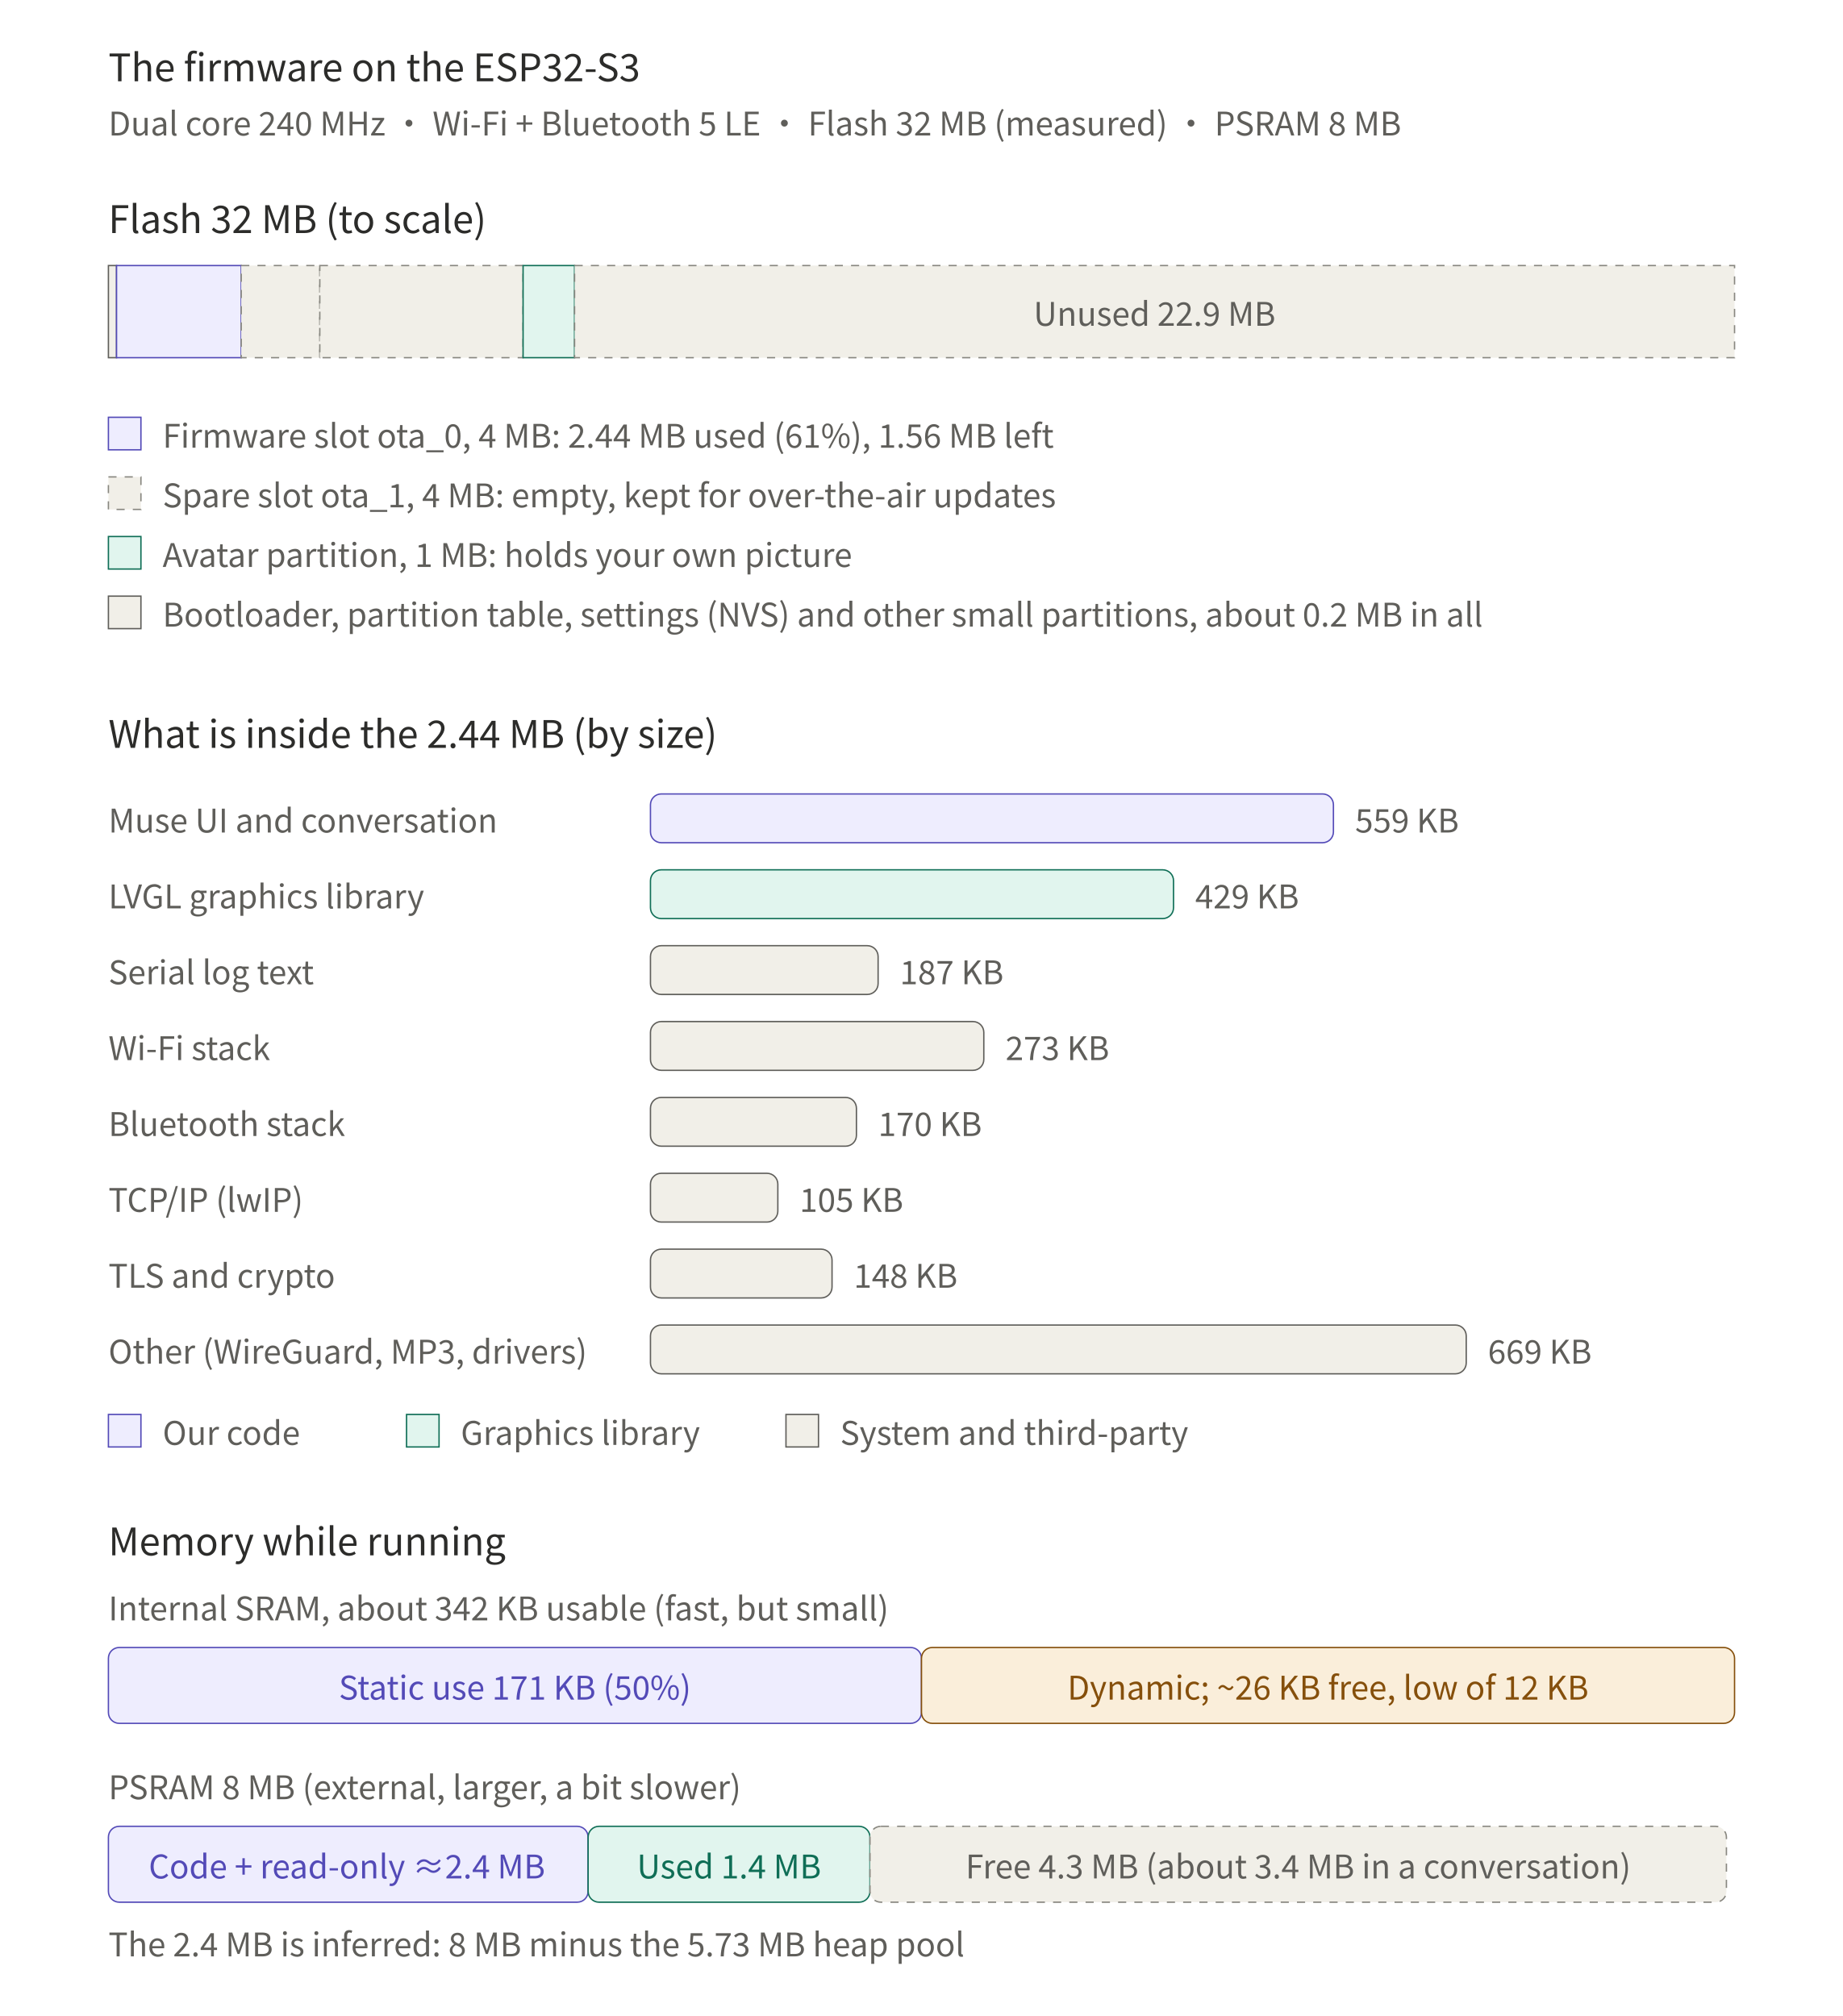
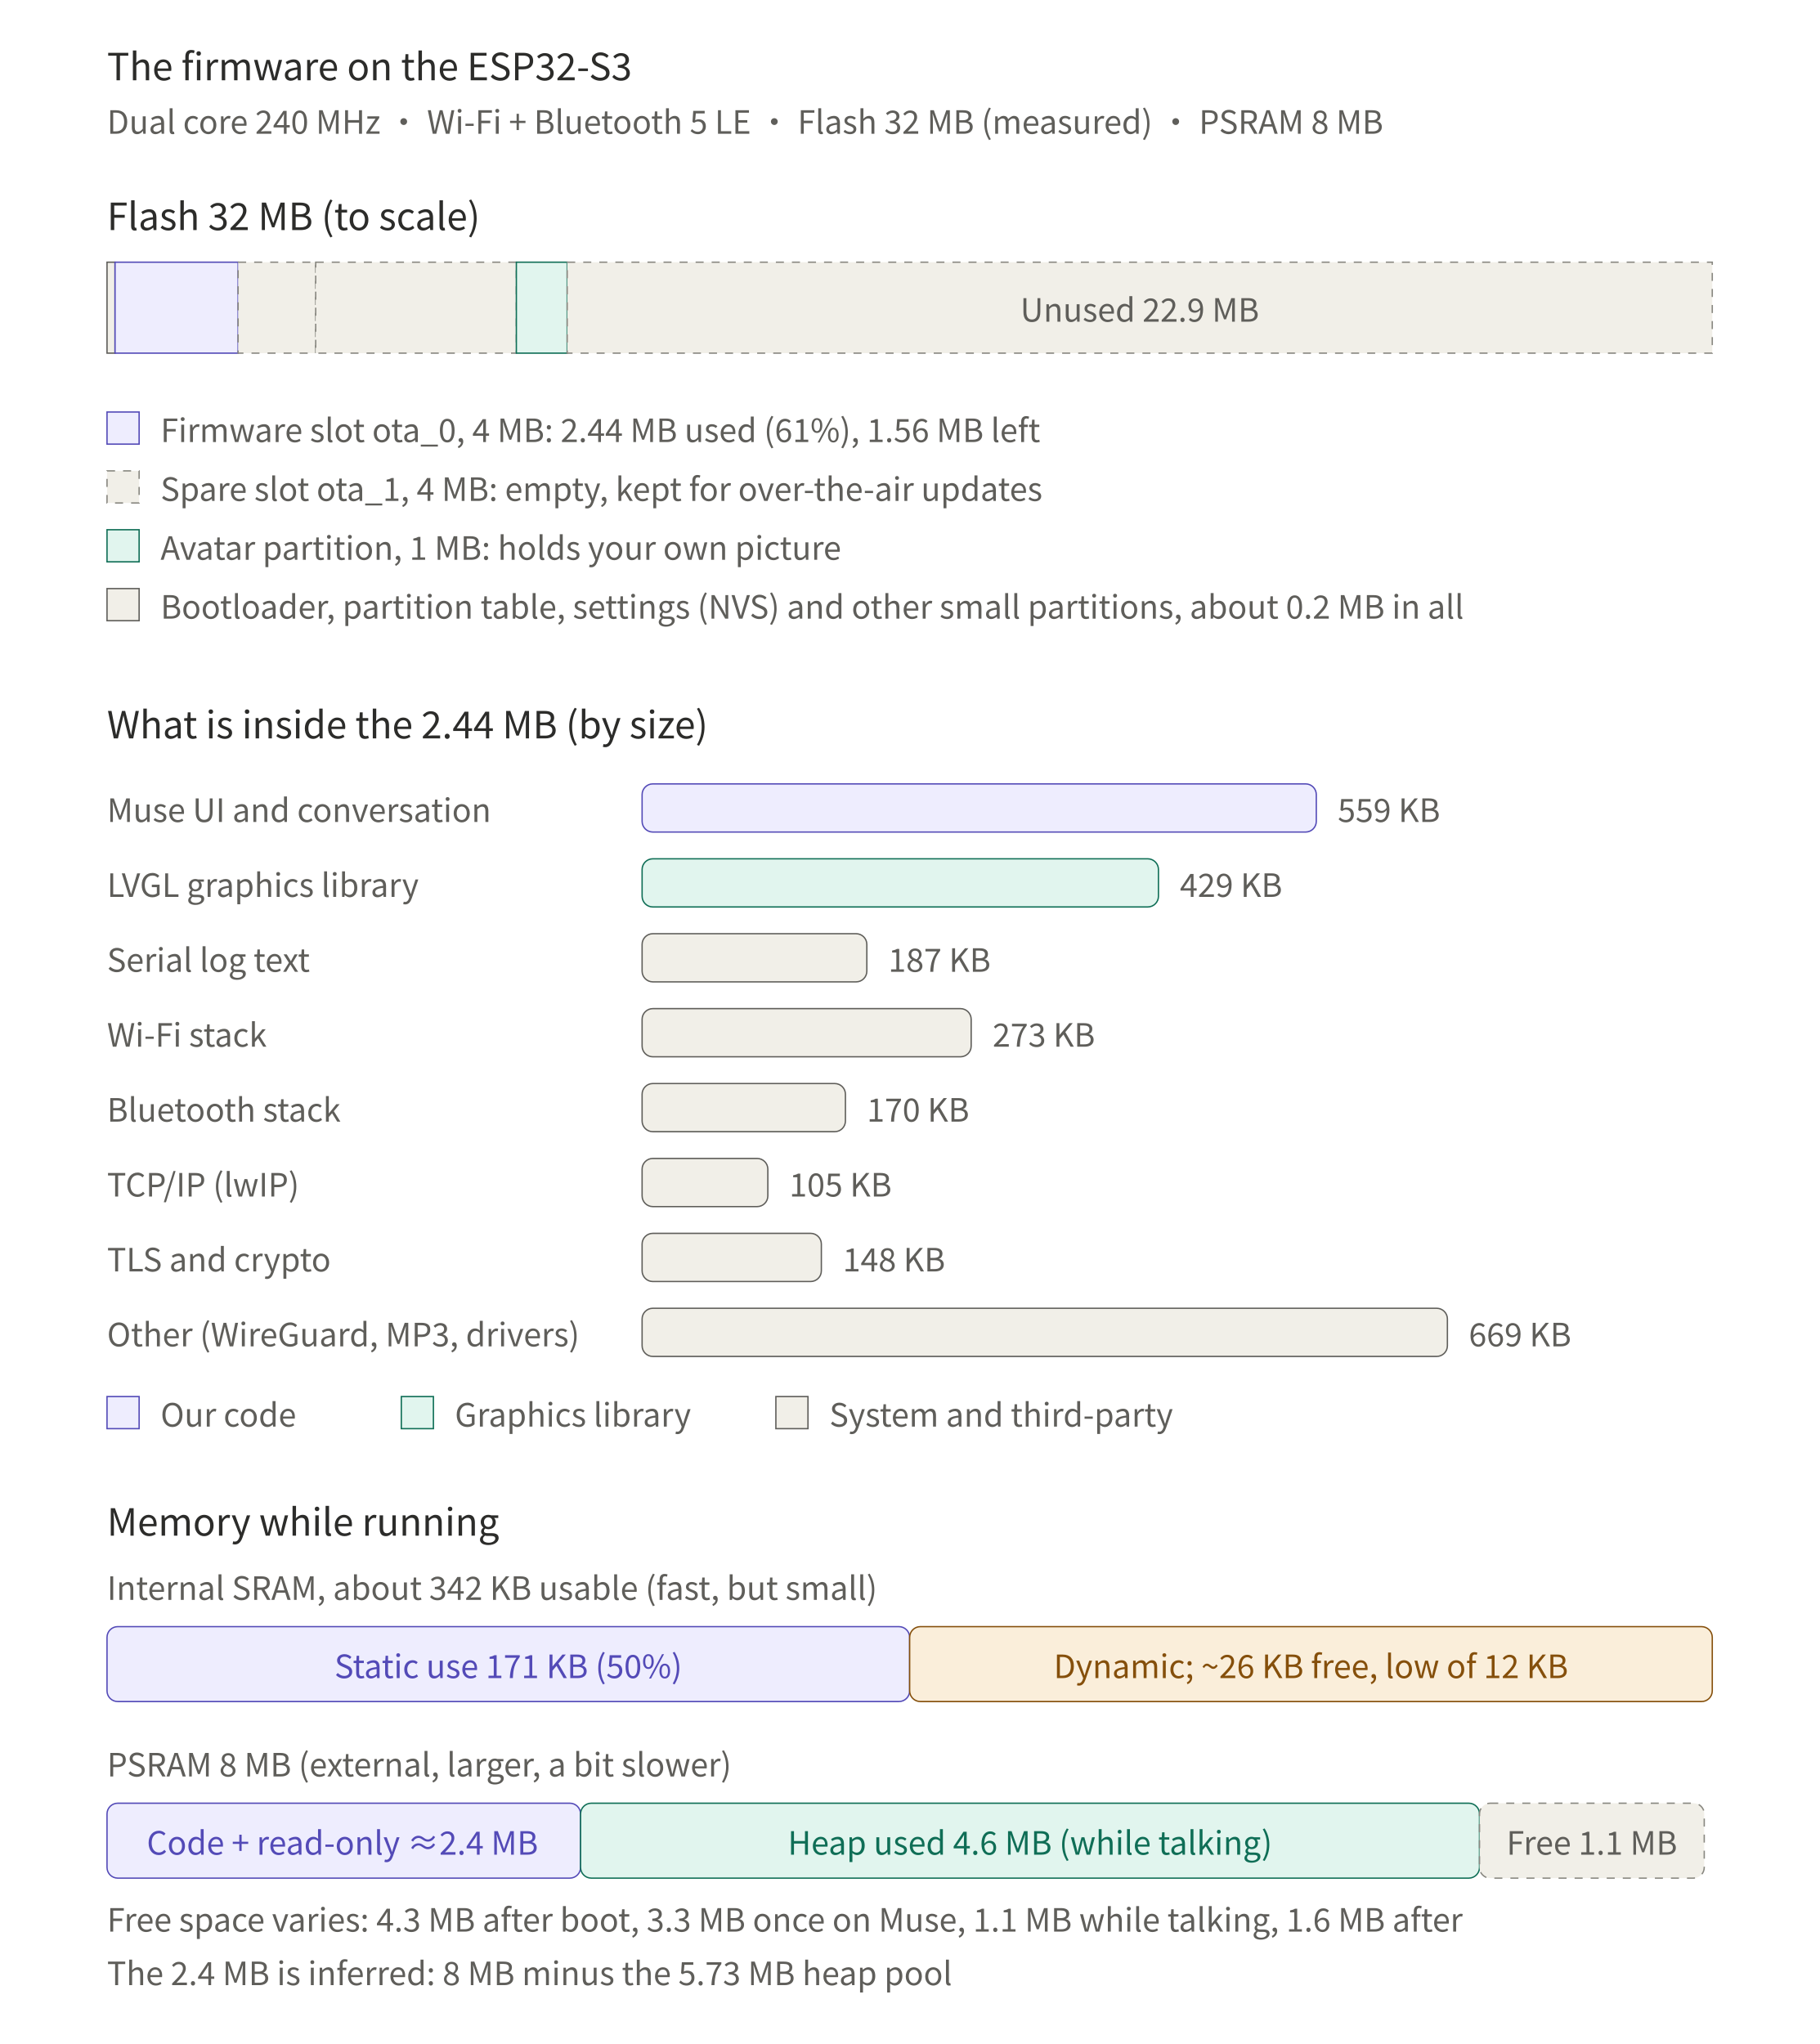
- <svg xmlns="http://www.w3.org/2000/svg" width="680" viewBox="0 0 680 744" role="img">
+ <svg xmlns="http://www.w3.org/2000/svg" width="680" viewBox="0 0 680 764" role="img">
  <style>
svg{font-family:-apple-system,BlinkMacSystemFont,"PingFang SC","Microsoft YaHei","Noto Sans CJK SC","Segoe UI",Helvetica,Arial,sans-serif}
.t{font-size:14px;fill:#2c2c2a}.th{font-size:14px;font-weight:500;fill:#2c2c2a}.ts{font-size:12px;fill:#5f5e5a}
.box{fill:#f1efe8;stroke:#888780}.dash{fill:none;stroke:#888780}
.r-purple{fill:#eeedfe;stroke:#534ab7}.th-purple{font-size:14px;font-weight:500;fill:#3c3489}.ts-purple{font-size:12px;fill:#534ab7}
.r-teal{fill:#e1f5ee;stroke:#0f6e56}.th-teal{font-size:14px;font-weight:500;fill:#085041}.ts-teal{font-size:12px;fill:#0f6e56}
.r-gray{fill:#f1efe8;stroke:#5f5e5a}.th-gray{font-size:14px;font-weight:500;fill:#444441}.ts-gray{font-size:12px;fill:#5f5e5a}
.r-amber{fill:#faeeda;stroke:#854f0b}.th-amber{font-size:14px;font-weight:500;fill:#633806}.ts-amber{font-size:12px;fill:#854f0b}
@media (prefers-color-scheme:dark){
.t,.th{fill:#d3d1c7}.ts{fill:#b4b2a9}.box{fill:#2c2c2a;stroke:#888780}
.r-purple{fill:#3c3489;stroke:#afa9ec}.th-purple{fill:#cecbf6}.ts-purple{fill:#afa9ec}
.r-teal{fill:#085041;stroke:#5dcaa5}.th-teal{fill:#9fe1cb}.ts-teal{fill:#5dcaa5}
.r-gray{fill:#444441;stroke:#b4b2a9}.th-gray{fill:#d3d1c7}.ts-gray{fill:#b4b2a9}
.r-amber{fill:#633806;stroke:#ef9f27}.th-amber{fill:#fac775}.ts-amber{fill:#ef9f27}}
</style>
  <text class="th" x="40" y="30">The firmware on the ESP32-S3</text>
  <text class="ts" x="40" y="50">Dual core 240 MHz · Wi-Fi + Bluetooth 5 LE · Flash 32 MB (measured) · PSRAM 8 MB</text>
  <text class="th" x="40" y="86">Flash 32 MB (to scale)</text>
  <rect class="r-gray" x="40" y="98" width="3" height="34" stroke-width="0.5" />
  <rect class="r-purple" x="43" y="98" width="46" height="34" stroke-width="0.5" />
  <rect class="box" x="89" y="98" width="29" height="34" stroke-width="0.5" stroke-dasharray="3 3" />
  <rect class="box" x="118" y="98" width="75" height="34" stroke-width="0.5" stroke-dasharray="3 3" />
  <rect class="r-teal" x="193" y="98" width="19" height="34" stroke-width="0.5" />
  <rect class="box" x="212" y="98" width="428" height="34" stroke-width="0.5" stroke-dasharray="3 3" />
  <text class="ts" x="426" y="115" text-anchor="middle" dominant-baseline="central">Unused 22.9 MB</text>
  <rect class="r-purple" x="40" y="154" width="12" height="12" stroke-width="0.5" />
  <text class="ts" x="60" y="160" dominant-baseline="central">Firmware slot ota_0, 4 MB: 2.44 MB used (61%), 1.56 MB left</text>
  <rect class="box" x="40" y="176" width="12" height="12" stroke-width="0.5" stroke-dasharray="3 3" />
  <text class="ts" x="60" y="182" dominant-baseline="central">Spare slot ota_1, 4 MB: empty, kept for over-the-air updates</text>
  <rect class="r-teal" x="40" y="198" width="12" height="12" stroke-width="0.5" />
  <text class="ts" x="60" y="204" dominant-baseline="central">Avatar partition, 1 MB: holds your own picture</text>
  <rect class="r-gray" x="40" y="220" width="12" height="12" stroke-width="0.5" />
  <text class="ts" x="60" y="226" dominant-baseline="central">Bootloader, partition table, settings (NVS) and other small partitions, about 0.2 MB in all</text>
  <text class="th" x="40" y="276">What is inside the 2.44 MB (by size)</text>
  <text class="ts" x="40" y="302" dominant-baseline="central">Muse UI and conversation</text>
  <rect class="r-purple" x="240" y="293" width="252" height="18" rx="4" stroke-width="0.5" />
  <text class="ts" x="500" y="302" dominant-baseline="central">559 KB</text>
  <text class="ts" x="40" y="330" dominant-baseline="central">LVGL graphics library</text>
  <rect class="r-teal" x="240" y="321" width="193" height="18" rx="4" stroke-width="0.5" />
  <text class="ts" x="441" y="330" dominant-baseline="central">429 KB</text>
  <text class="ts" x="40" y="358" dominant-baseline="central">Serial log text</text>
  <rect class="r-gray" x="240" y="349" width="84" height="18" rx="4" stroke-width="0.5" />
  <text class="ts" x="332" y="358" dominant-baseline="central">187 KB</text>
  <text class="ts" x="40" y="386" dominant-baseline="central">Wi-Fi stack</text>
  <rect class="r-gray" x="240" y="377" width="123" height="18" rx="4" stroke-width="0.5" />
  <text class="ts" x="371" y="386" dominant-baseline="central">273 KB</text>
  <text class="ts" x="40" y="414" dominant-baseline="central">Bluetooth stack</text>
  <rect class="r-gray" x="240" y="405" width="76" height="18" rx="4" stroke-width="0.5" />
  <text class="ts" x="324" y="414" dominant-baseline="central">170 KB</text>
  <text class="ts" x="40" y="442" dominant-baseline="central">TCP/IP (lwIP)</text>
  <rect class="r-gray" x="240" y="433" width="47" height="18" rx="4" stroke-width="0.5" />
  <text class="ts" x="295" y="442" dominant-baseline="central">105 KB</text>
  <text class="ts" x="40" y="470" dominant-baseline="central">TLS and crypto</text>
  <rect class="r-gray" x="240" y="461" width="67" height="18" rx="4" stroke-width="0.5" />
  <text class="ts" x="315" y="470" dominant-baseline="central">148 KB</text>
  <text class="ts" x="40" y="498" dominant-baseline="central">Other (WireGuard, MP3, drivers)</text>
  <rect class="r-gray" x="240" y="489" width="301" height="18" rx="4" stroke-width="0.5" />
  <text class="ts" x="549" y="498" dominant-baseline="central">669 KB</text>
  <rect class="r-purple" x="40" y="522" width="12" height="12" stroke-width="0.5" />
  <text class="ts" x="60" y="528" dominant-baseline="central">Our code</text>
  <rect class="r-teal" x="150" y="522" width="12" height="12" stroke-width="0.5" />
  <text class="ts" x="170" y="528" dominant-baseline="central">Graphics library</text>
  <rect class="r-gray" x="290" y="522" width="12" height="12" stroke-width="0.5" />
  <text class="ts" x="310" y="528" dominant-baseline="central">System and third-party</text>
  <text class="th" x="40" y="574">Memory while running</text>
  <text class="ts" x="40" y="598">Internal SRAM, about 342 KB usable (fast, but small)</text>
  <rect class="r-purple" x="40" y="608" width="300" height="28" rx="4" stroke-width="0.5" />
  <text class="ts-purple" x="190" y="622" text-anchor="middle" dominant-baseline="central">Static use 171 KB (50%)</text>
  <rect class="r-amber" x="340" y="608" width="300" height="28" rx="4" stroke-width="0.5" />
  <text class="ts-amber" x="490" y="622" text-anchor="middle" dominant-baseline="central">Dynamic; ~26 KB free, low of 12 KB</text>
  <text class="ts" x="40" y="664">PSRAM 8 MB (external, larger, a bit slower)</text>
  <rect class="r-purple" x="40" y="674" width="177" height="28" rx="4" stroke-width="0.5" />
  <text class="ts-purple" x="128" y="688" text-anchor="middle" dominant-baseline="central">Code + read-only ≈2.4 MB</text>
-   <rect class="r-teal" x="217" y="674" width="104" height="28" rx="4" stroke-width="0.5" />
-   <text class="ts-teal" x="269" y="688" text-anchor="middle" dominant-baseline="central">Used 1.4 MB</text>
-   <rect class="box" x="321" y="674" width="316" height="28" rx="4" stroke-width="0.5" stroke-dasharray="3 3" />
-   <text class="ts" x="479" y="688" text-anchor="middle" dominant-baseline="central">Free 4.3 MB (about 3.4 MB in a conversation)</text>
-   <text class="ts" x="40" y="722">The 2.4 MB is inferred: 8 MB minus the 5.73 MB heap pool</text>
+   <rect class="r-teal" x="217" y="674" width="336" height="28" rx="4" stroke-width="0.5" />
+   <text class="ts-teal" x="385" y="688" text-anchor="middle" dominant-baseline="central">Heap used 4.6 MB (while talking)</text>
+   <rect class="box" x="553" y="674" width="84" height="28" rx="4" stroke-width="0.5" stroke-dasharray="3 3" />
+   <text class="ts" x="595" y="688" text-anchor="middle" dominant-baseline="central">Free 1.1 MB</text>
+   <text class="ts" x="40" y="722">Free space varies: 4.3 MB after boot, 3.3 MB once on Muse, 1.1 MB while talking, 1.6 MB after</text>
+   <text class="ts" x="40" y="742">The 2.4 MB is inferred: 8 MB minus the 5.73 MB heap pool</text>
</svg>
